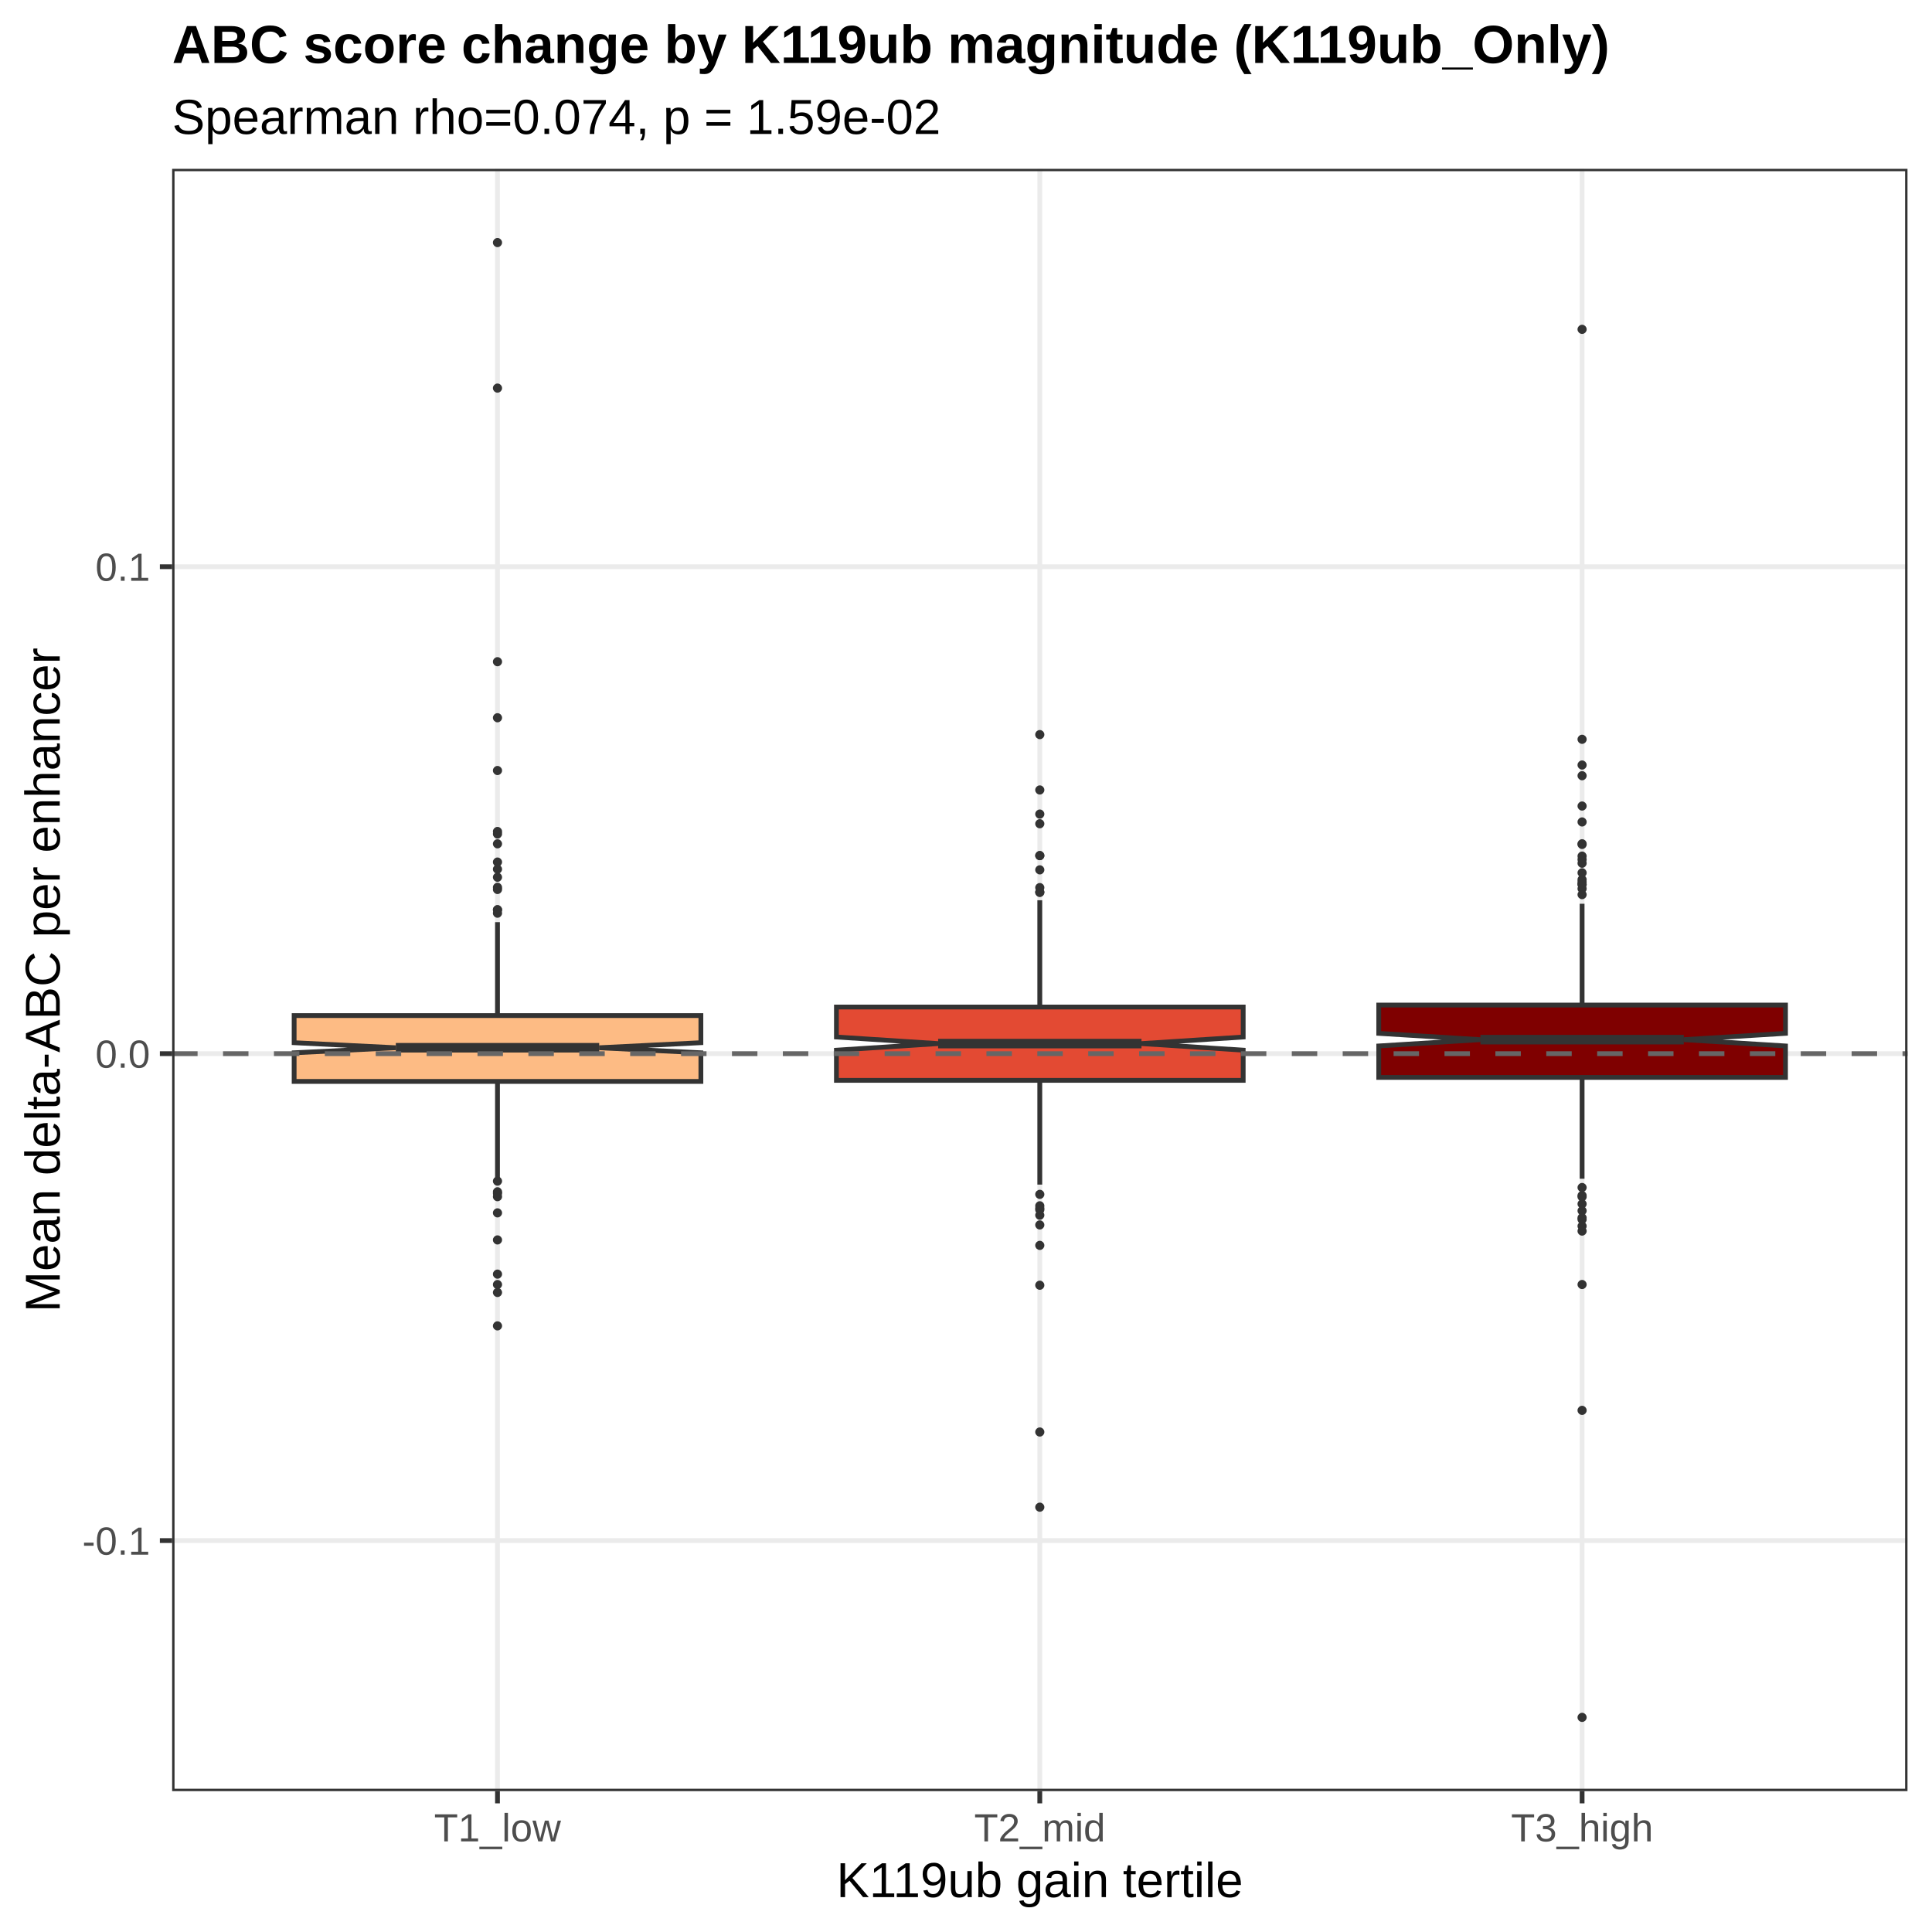
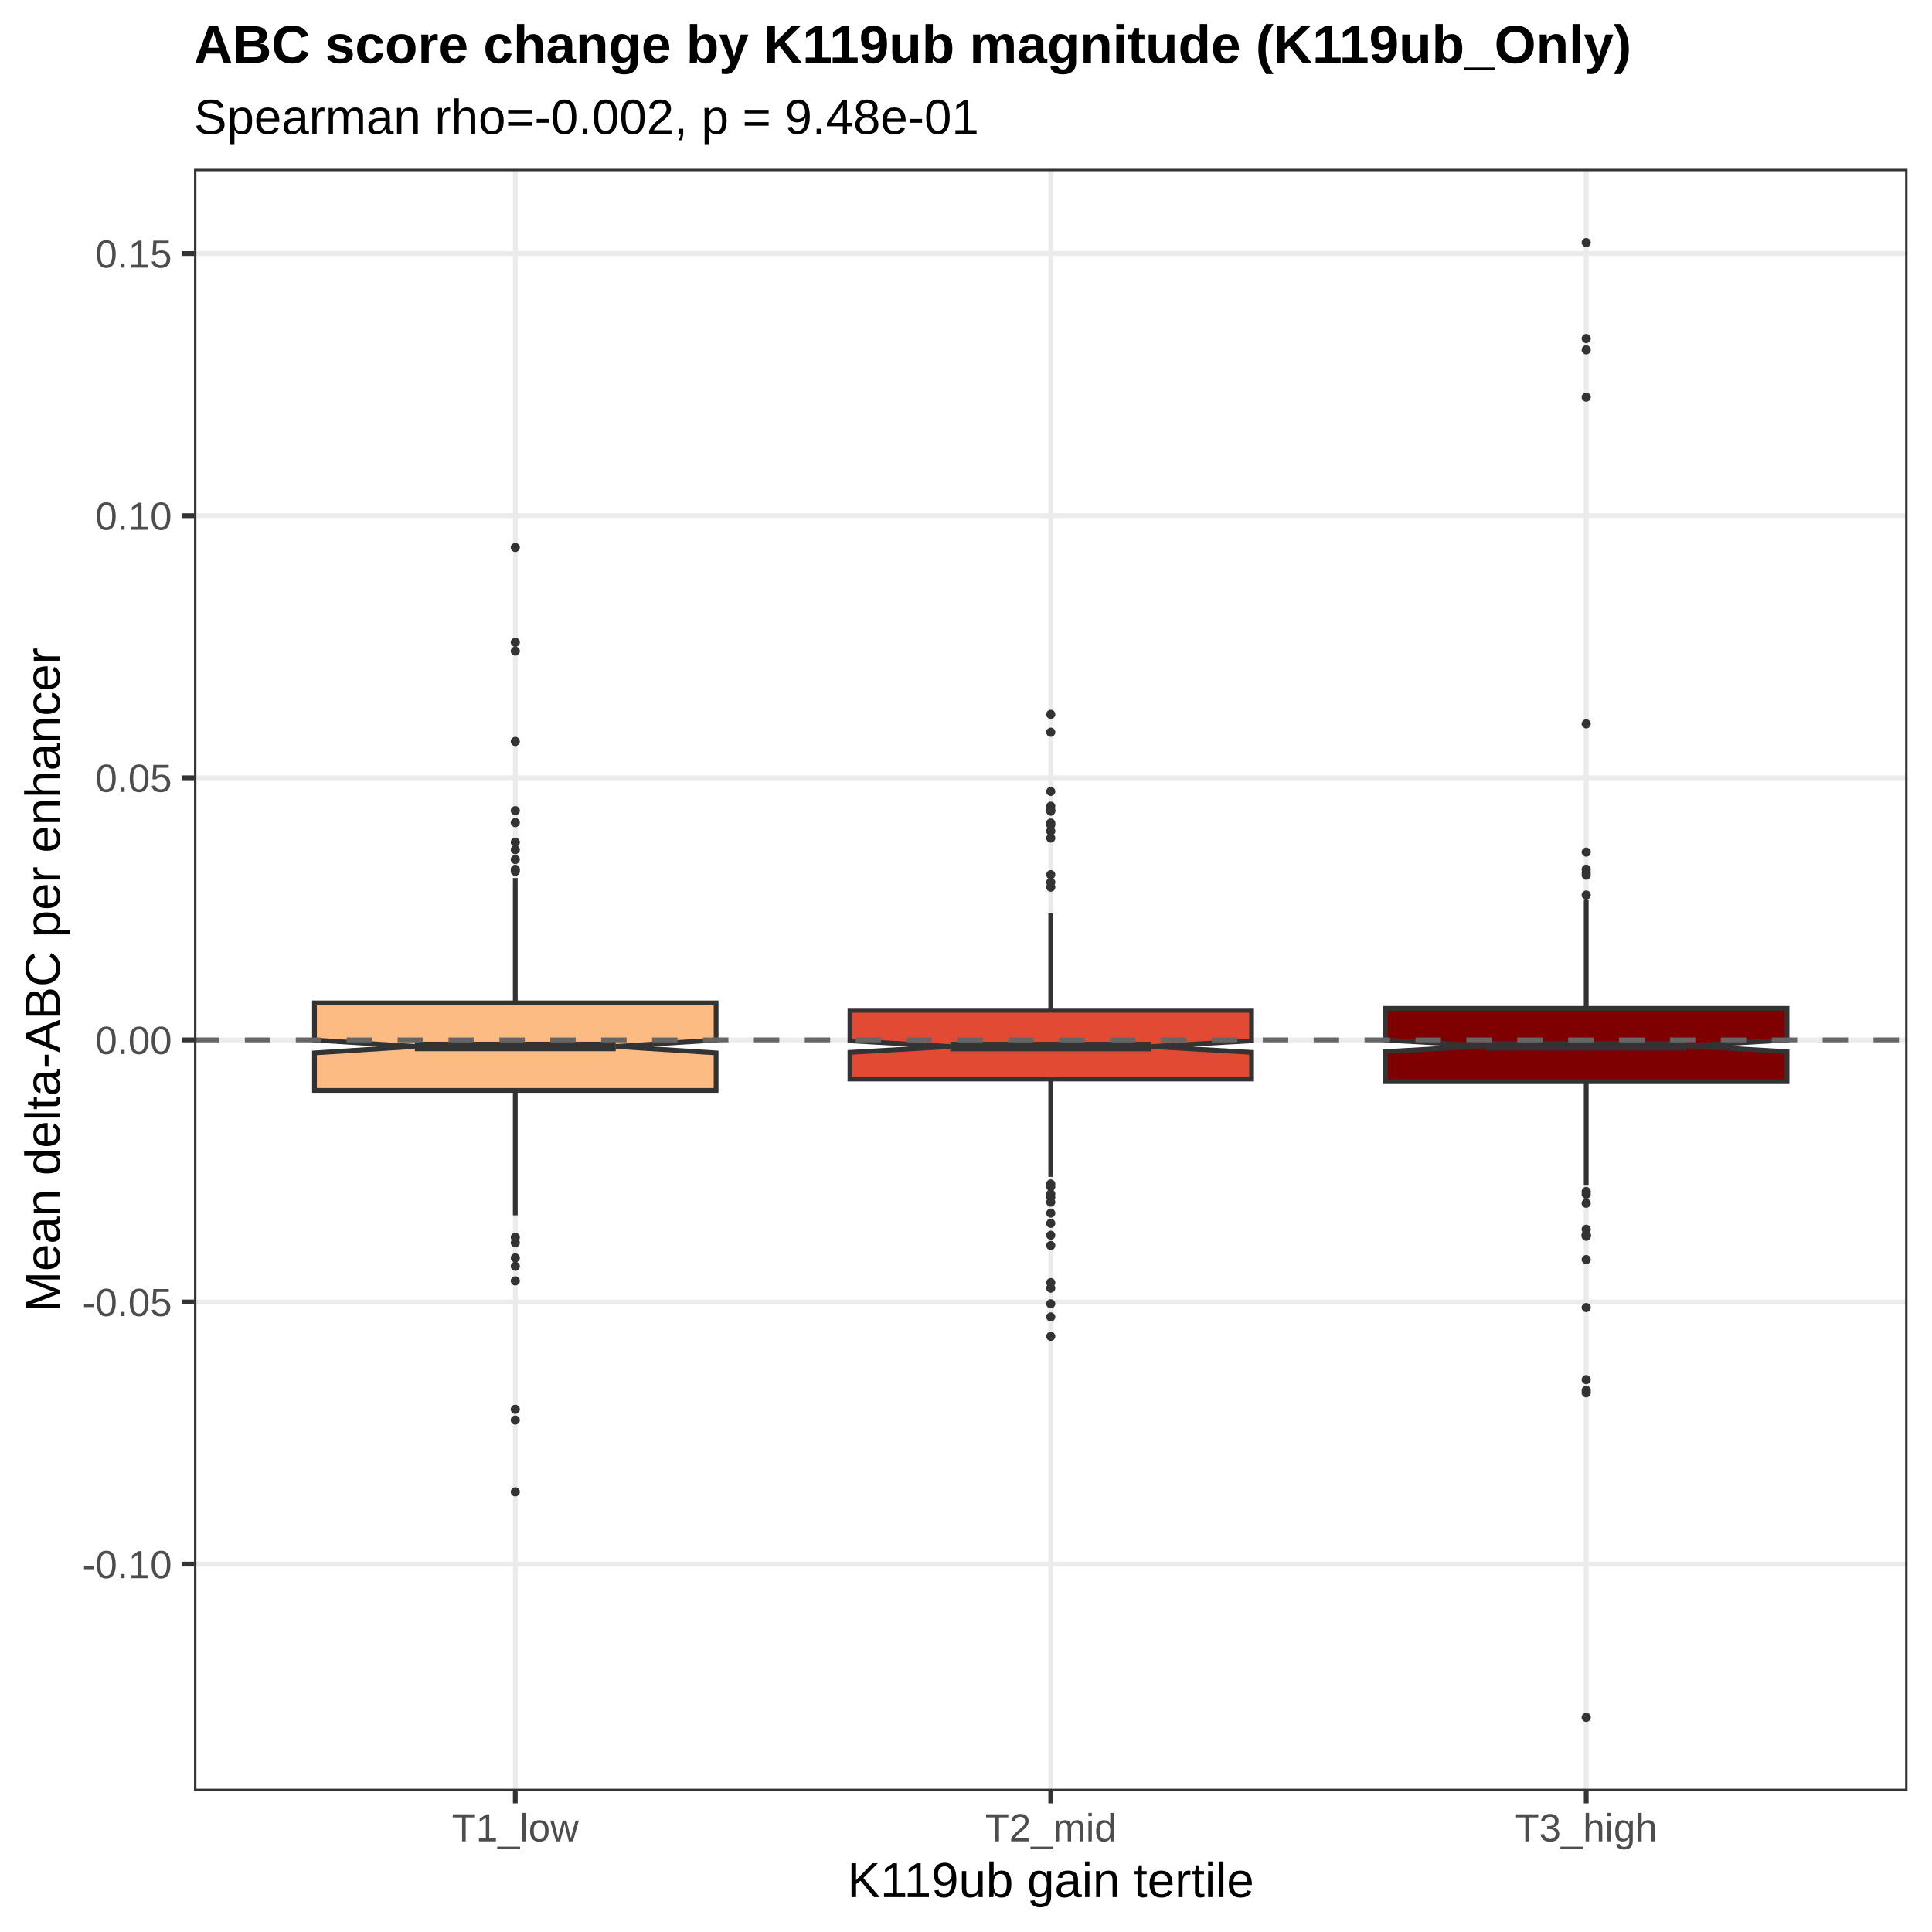
<svg xmlns="http://www.w3.org/2000/svg" width="432.00pt" height="432.00pt" viewBox="0 0 432.00 432.00">
  <g class="svglite">
    <defs>
      <style type="text/css">
    .svglite line, .svglite polyline, .svglite polygon, .svglite path, .svglite rect, .svglite circle {
      fill: none;
      stroke: #000000;
      stroke-linecap: round;
      stroke-linejoin: round;
      stroke-miterlimit: 10.00;
    }
    .svglite text {
      white-space: pre;
    }
    .svglite g.glyphgroup path {
      fill: inherit;
      stroke: none;
    }
  </style>
    </defs>
    <rect width="100%" height="100%" style="stroke: none; fill: #FFFFFF;" />
    <defs>
      <clipPath id="cpMC4wMHw0MzIuMDB8MC4wMHw0MzIuMDA=">
        <rect x="0.00" y="0.00" width="432.00" height="432.00" />
      </clipPath>
    </defs>
    <g clip-path="url(#cpMC4wMHw0MzIuMDB8MC4wMHw0MzIuMDA=)">
      <rect x="0" y="0.00" width="432.00" height="432.00" style="stroke-width: 1.07; stroke: #FFFFFF; fill: #FFFFFF;" />
    </g>
    <defs>
-       <clipPath id="cpMzguNDl8NDI2LjUyfDM3Ljc1fDQwMC41MA==">
-         <rect x="38.49" y="37.75" width="388.03" height="362.75" />
+       <clipPath id="cpNDMuMzh8NDI2LjUyfDM3Ljc1fDQwMC41MA==">
+         <rect x="43.38" y="37.75" width="383.14" height="362.75" />
      </clipPath>
    </defs>
-     <g clip-path="url(#cpMzguNDl8NDI2LjUyfDM3Ljc1fDQwMC41MA==)">
-       <rect x="38.49" y="37.75" width="388.03" height="362.75" style="stroke-width: 1.07; stroke: none; fill: #FFFFFF;" />
-       <polyline points="38.49,344.48 426.52,344.48 " style="stroke-width: 1.07; stroke: #EBEBEB; stroke-linecap: butt;" />
-       <polyline points="38.49,235.60 426.52,235.60 " style="stroke-width: 1.07; stroke: #EBEBEB; stroke-linecap: butt;" />
-       <polyline points="38.49,126.72 426.52,126.72 " style="stroke-width: 1.07; stroke: #EBEBEB; stroke-linecap: butt;" />
-       <polyline points="111.24,400.50 111.24,37.75 " style="stroke-width: 1.07; stroke: #EBEBEB; stroke-linecap: butt;" />
-       <polyline points="232.50,400.50 232.50,37.75 " style="stroke-width: 1.07; stroke: #EBEBEB; stroke-linecap: butt;" />
-       <polyline points="353.76,400.50 353.76,37.75 " style="stroke-width: 1.07; stroke: #EBEBEB; stroke-linecap: butt;" />
-       <circle cx="111.24" cy="267.58" r="0.67" style="stroke-width: 0.71; stroke: #333333; fill: #333333;" />
-       <circle cx="111.24" cy="86.78" r="0.67" style="stroke-width: 0.71; stroke: #333333; fill: #333333;" />
-       <circle cx="111.24" cy="188.68" r="0.67" style="stroke-width: 0.71; stroke: #333333; fill: #333333;" />
-       <circle cx="111.24" cy="296.47" r="0.67" style="stroke-width: 0.71; stroke: #333333; fill: #333333;" />
-       <circle cx="111.24" cy="271.20" r="0.67" style="stroke-width: 0.71; stroke: #333333; fill: #333333;" />
-       <circle cx="111.24" cy="172.29" r="0.67" style="stroke-width: 0.71; stroke: #333333; fill: #333333;" />
-       <circle cx="111.24" cy="186.48" r="0.67" style="stroke-width: 0.71; stroke: #333333; fill: #333333;" />
-       <circle cx="111.24" cy="284.90" r="0.67" style="stroke-width: 0.71; stroke: #333333; fill: #333333;" />
-       <circle cx="111.24" cy="203.44" r="0.67" style="stroke-width: 0.71; stroke: #333333; fill: #333333;" />
-       <circle cx="111.24" cy="54.24" r="0.67" style="stroke-width: 0.71; stroke: #333333; fill: #333333;" />
-       <circle cx="111.24" cy="185.92" r="0.67" style="stroke-width: 0.71; stroke: #333333; fill: #333333;" />
-       <circle cx="111.24" cy="264.10" r="0.67" style="stroke-width: 0.71; stroke: #333333; fill: #333333;" />
-       <circle cx="111.24" cy="160.49" r="0.67" style="stroke-width: 0.71; stroke: #333333; fill: #333333;" />
-       <circle cx="111.24" cy="203.41" r="0.67" style="stroke-width: 0.71; stroke: #333333; fill: #333333;" />
-       <circle cx="111.24" cy="192.76" r="0.67" style="stroke-width: 0.71; stroke: #333333; fill: #333333;" />
-       <circle cx="111.24" cy="277.25" r="0.67" style="stroke-width: 0.71; stroke: #333333; fill: #333333;" />
-       <circle cx="111.24" cy="194.35" r="0.67" style="stroke-width: 0.71; stroke: #333333; fill: #333333;" />
-       <circle cx="111.24" cy="204.19" r="0.67" style="stroke-width: 0.71; stroke: #333333; fill: #333333;" />
-       <circle cx="111.24" cy="147.96" r="0.67" style="stroke-width: 0.71; stroke: #333333; fill: #333333;" />
-       <circle cx="111.24" cy="266.85" r="0.67" style="stroke-width: 0.71; stroke: #333333; fill: #333333;" />
-       <circle cx="111.24" cy="287.23" r="0.67" style="stroke-width: 0.71; stroke: #333333; fill: #333333;" />
-       <circle cx="111.24" cy="196.15" r="0.67" style="stroke-width: 0.71; stroke: #333333; fill: #333333;" />
-       <circle cx="111.24" cy="266.49" r="0.67" style="stroke-width: 0.71; stroke: #333333; fill: #333333;" />
-       <circle cx="111.24" cy="198.41" r="0.67" style="stroke-width: 0.71; stroke: #333333; fill: #333333;" />
-       <circle cx="111.24" cy="198.89" r="0.67" style="stroke-width: 0.71; stroke: #333333; fill: #333333;" />
-       <circle cx="111.24" cy="289.00" r="0.67" style="stroke-width: 0.71; stroke: #333333; fill: #333333;" />
-       <line x1="111.24" y1="227.09" x2="111.24" y2="206.20" style="stroke-width: 1.07; stroke: #333333; stroke-linecap: butt;" />
-       <line x1="111.24" y1="241.81" x2="111.24" y2="263.86" style="stroke-width: 1.07; stroke: #333333; stroke-linecap: butt;" />
-       <polygon points="65.77,227.09 65.77,233.15 88.51,234.28 65.77,235.41 65.77,241.81 156.72,241.81 156.72,235.41 133.98,234.28 156.72,233.15 156.72,227.09 65.77,227.09 " style="stroke-width: 1.07; stroke: #333333; stroke-linecap: butt; stroke-linejoin: miter; fill: #FDBB84;" />
-       <line x1="88.51" y1="234.28" x2="133.98" y2="234.28" style="stroke-width: 2.13; stroke: #333333; stroke-linecap: butt; stroke-linejoin: miter;" />
-       <circle cx="232.50" cy="269.62" r="0.67" style="stroke-width: 0.71; stroke: #333333; fill: #333333;" />
-       <circle cx="232.50" cy="182.03" r="0.67" style="stroke-width: 0.71; stroke: #333333; fill: #333333;" />
-       <circle cx="232.50" cy="164.26" r="0.67" style="stroke-width: 0.71; stroke: #333333; fill: #333333;" />
-       <circle cx="232.50" cy="198.47" r="0.67" style="stroke-width: 0.71; stroke: #333333; fill: #333333;" />
-       <circle cx="232.50" cy="287.38" r="0.67" style="stroke-width: 0.71; stroke: #333333; fill: #333333;" />
-       <circle cx="232.50" cy="271.72" r="0.67" style="stroke-width: 0.71; stroke: #333333; fill: #333333;" />
-       <circle cx="232.50" cy="337.01" r="0.67" style="stroke-width: 0.71; stroke: #333333; fill: #333333;" />
-       <circle cx="232.50" cy="270.17" r="0.67" style="stroke-width: 0.71; stroke: #333333; fill: #333333;" />
-       <circle cx="232.50" cy="267.06" r="0.67" style="stroke-width: 0.71; stroke: #333333; fill: #333333;" />
-       <circle cx="232.50" cy="273.90" r="0.67" style="stroke-width: 0.71; stroke: #333333; fill: #333333;" />
-       <circle cx="232.50" cy="191.32" r="0.67" style="stroke-width: 0.71; stroke: #333333; fill: #333333;" />
-       <circle cx="232.50" cy="320.20" r="0.67" style="stroke-width: 0.71; stroke: #333333; fill: #333333;" />
-       <circle cx="232.50" cy="199.55" r="0.67" style="stroke-width: 0.71; stroke: #333333; fill: #333333;" />
-       <circle cx="232.50" cy="194.50" r="0.67" style="stroke-width: 0.71; stroke: #333333; fill: #333333;" />
-       <circle cx="232.50" cy="199.48" r="0.67" style="stroke-width: 0.71; stroke: #333333; fill: #333333;" />
-       <circle cx="232.50" cy="176.64" r="0.67" style="stroke-width: 0.71; stroke: #333333; fill: #333333;" />
-       <circle cx="232.50" cy="184.19" r="0.67" style="stroke-width: 0.71; stroke: #333333; fill: #333333;" />
-       <circle cx="232.50" cy="278.47" r="0.67" style="stroke-width: 0.71; stroke: #333333; fill: #333333;" />
-       <circle cx="232.50" cy="191.31" r="0.67" style="stroke-width: 0.71; stroke: #333333; fill: #333333;" />
-       <circle cx="232.50" cy="270.51" r="0.67" style="stroke-width: 0.71; stroke: #333333; fill: #333333;" />
-       <line x1="232.50" y1="225.18" x2="232.50" y2="201.30" style="stroke-width: 1.07; stroke: #333333; stroke-linecap: butt;" />
-       <line x1="232.50" y1="241.57" x2="232.50" y2="264.88" style="stroke-width: 1.07; stroke: #333333; stroke-linecap: butt;" />
-       <polygon points="187.03,225.18 187.03,231.88 209.77,233.35 187.03,234.82 187.03,241.57 277.98,241.57 277.98,234.82 255.24,233.35 277.98,231.88 277.98,225.18 187.03,225.18 " style="stroke-width: 1.07; stroke: #333333; stroke-linecap: butt; stroke-linejoin: miter; fill: #E34A33;" />
-       <line x1="209.77" y1="233.35" x2="255.24" y2="233.35" style="stroke-width: 2.13; stroke: #333333; stroke-linecap: butt; stroke-linejoin: miter;" />
-       <circle cx="353.76" cy="267.32" r="0.67" style="stroke-width: 0.71; stroke: #333333; fill: #333333;" />
-       <circle cx="353.76" cy="274.16" r="0.67" style="stroke-width: 0.71; stroke: #333333; fill: #333333;" />
-       <circle cx="353.76" cy="192.19" r="0.67" style="stroke-width: 0.71; stroke: #333333; fill: #333333;" />
-       <circle cx="353.76" cy="287.22" r="0.67" style="stroke-width: 0.71; stroke: #333333; fill: #333333;" />
-       <circle cx="353.76" cy="200.04" r="0.67" style="stroke-width: 0.71; stroke: #333333; fill: #333333;" />
-       <circle cx="353.76" cy="315.36" r="0.67" style="stroke-width: 0.71; stroke: #333333; fill: #333333;" />
-       <circle cx="353.76" cy="188.67" r="0.67" style="stroke-width: 0.71; stroke: #333333; fill: #333333;" />
-       <circle cx="353.76" cy="272.29" r="0.67" style="stroke-width: 0.71; stroke: #333333; fill: #333333;" />
-       <circle cx="353.76" cy="275.27" r="0.67" style="stroke-width: 0.71; stroke: #333333; fill: #333333;" />
-       <circle cx="353.76" cy="73.64" r="0.67" style="stroke-width: 0.71; stroke: #333333; fill: #333333;" />
-       <circle cx="353.76" cy="183.79" r="0.67" style="stroke-width: 0.71; stroke: #333333; fill: #333333;" />
-       <circle cx="353.76" cy="171.06" r="0.67" style="stroke-width: 0.71; stroke: #333333; fill: #333333;" />
-       <circle cx="353.76" cy="265.53" r="0.67" style="stroke-width: 0.71; stroke: #333333; fill: #333333;" />
-       <circle cx="353.76" cy="384.01" r="0.67" style="stroke-width: 0.71; stroke: #333333; fill: #333333;" />
-       <circle cx="353.76" cy="195.16" r="0.67" style="stroke-width: 0.71; stroke: #333333; fill: #333333;" />
-       <circle cx="353.76" cy="173.45" r="0.67" style="stroke-width: 0.71; stroke: #333333; fill: #333333;" />
-       <circle cx="353.76" cy="197.73" r="0.67" style="stroke-width: 0.71; stroke: #333333; fill: #333333;" />
-       <circle cx="353.76" cy="267.61" r="0.67" style="stroke-width: 0.71; stroke: #333333; fill: #333333;" />
-       <circle cx="353.76" cy="188.82" r="0.67" style="stroke-width: 0.71; stroke: #333333; fill: #333333;" />
-       <circle cx="353.76" cy="180.23" r="0.67" style="stroke-width: 0.71; stroke: #333333; fill: #333333;" />
-       <circle cx="353.76" cy="270.73" r="0.67" style="stroke-width: 0.71; stroke: #333333; fill: #333333;" />
-       <circle cx="353.76" cy="196.67" r="0.67" style="stroke-width: 0.71; stroke: #333333; fill: #333333;" />
-       <circle cx="353.76" cy="272.67" r="0.67" style="stroke-width: 0.71; stroke: #333333; fill: #333333;" />
-       <circle cx="353.76" cy="193.02" r="0.67" style="stroke-width: 0.71; stroke: #333333; fill: #333333;" />
-       <circle cx="353.76" cy="197.23" r="0.67" style="stroke-width: 0.71; stroke: #333333; fill: #333333;" />
-       <circle cx="353.76" cy="191.43" r="0.67" style="stroke-width: 0.71; stroke: #333333; fill: #333333;" />
-       <circle cx="353.76" cy="198.72" r="0.67" style="stroke-width: 0.71; stroke: #333333; fill: #333333;" />
-       <circle cx="353.76" cy="197.76" r="0.67" style="stroke-width: 0.71; stroke: #333333; fill: #333333;" />
-       <circle cx="353.76" cy="165.31" r="0.67" style="stroke-width: 0.71; stroke: #333333; fill: #333333;" />
-       <circle cx="353.76" cy="269.20" r="0.67" style="stroke-width: 0.71; stroke: #333333; fill: #333333;" />
-       <line x1="353.76" y1="224.74" x2="353.76" y2="202.08" style="stroke-width: 1.07; stroke: #333333; stroke-linecap: butt;" />
-       <line x1="353.76" y1="240.91" x2="353.76" y2="263.57" style="stroke-width: 1.07; stroke: #333333; stroke-linecap: butt;" />
-       <polygon points="308.29,224.74 308.29,231.06 331.03,232.47 308.29,233.88 308.29,240.91 399.24,240.91 399.24,233.88 376.50,232.47 399.24,231.06 399.24,224.74 308.29,224.74 " style="stroke-width: 1.07; stroke: #333333; stroke-linecap: butt; stroke-linejoin: miter; fill: #7F0000;" />
-       <line x1="331.03" y1="232.47" x2="376.50" y2="232.47" style="stroke-width: 2.13; stroke: #333333; stroke-linecap: butt; stroke-linejoin: miter;" />
-       <line x1="38.49" y1="235.60" x2="426.52" y2="235.60" style="stroke-width: 1.07; stroke: #666666; stroke-dasharray: 5.69,5.69; stroke-linecap: butt;" />
-       <rect x="38.49" y="37.75" width="388.03" height="362.75" style="stroke-width: 1.07; stroke: #333333;" />
+     <g clip-path="url(#cpNDMuMzh8NDI2LjUyfDM3Ljc1fDQwMC41MA==)">
+       <rect x="43.38" y="37.75" width="383.14" height="362.75" style="stroke-width: 1.07; stroke: none; fill: #FFFFFF;" />
+       <polyline points="43.38,349.74 426.52,349.74 " style="stroke-width: 1.07; stroke: #EBEBEB; stroke-linecap: butt;" />
+       <polyline points="43.38,291.13 426.52,291.13 " style="stroke-width: 1.07; stroke: #EBEBEB; stroke-linecap: butt;" />
+       <polyline points="43.38,232.53 426.52,232.53 " style="stroke-width: 1.07; stroke: #EBEBEB; stroke-linecap: butt;" />
+       <polyline points="43.38,173.92 426.52,173.92 " style="stroke-width: 1.07; stroke: #EBEBEB; stroke-linecap: butt;" />
+       <polyline points="43.38,115.31 426.52,115.31 " style="stroke-width: 1.07; stroke: #EBEBEB; stroke-linecap: butt;" />
+       <polyline points="43.38,56.70 426.52,56.70 " style="stroke-width: 1.07; stroke: #EBEBEB; stroke-linecap: butt;" />
+       <polyline points="115.22,400.50 115.22,37.75 " style="stroke-width: 1.07; stroke: #EBEBEB; stroke-linecap: butt;" />
+       <polyline points="234.95,400.50 234.95,37.75 " style="stroke-width: 1.07; stroke: #EBEBEB; stroke-linecap: butt;" />
+       <polyline points="354.68,400.50 354.68,37.75 " style="stroke-width: 1.07; stroke: #EBEBEB; stroke-linecap: butt;" />
+       <circle cx="115.22" cy="283.14" r="0.67" style="stroke-width: 0.71; stroke: #333333; fill: #333333;" />
+       <circle cx="115.22" cy="145.58" r="0.67" style="stroke-width: 0.71; stroke: #333333; fill: #333333;" />
+       <circle cx="115.22" cy="122.41" r="0.67" style="stroke-width: 0.71; stroke: #333333; fill: #333333;" />
+       <circle cx="115.22" cy="317.54" r="0.67" style="stroke-width: 0.71; stroke: #333333; fill: #333333;" />
+       <circle cx="115.22" cy="181.27" r="0.67" style="stroke-width: 0.71; stroke: #333333; fill: #333333;" />
+       <circle cx="115.22" cy="165.79" r="0.67" style="stroke-width: 0.71; stroke: #333333; fill: #333333;" />
+       <circle cx="115.22" cy="276.67" r="0.67" style="stroke-width: 0.71; stroke: #333333; fill: #333333;" />
+       <circle cx="115.22" cy="286.41" r="0.67" style="stroke-width: 0.71; stroke: #333333; fill: #333333;" />
+       <circle cx="115.22" cy="194.83" r="0.67" style="stroke-width: 0.71; stroke: #333333; fill: #333333;" />
+       <circle cx="115.22" cy="315.13" r="0.67" style="stroke-width: 0.71; stroke: #333333; fill: #333333;" />
+       <circle cx="115.22" cy="143.61" r="0.67" style="stroke-width: 0.71; stroke: #333333; fill: #333333;" />
+       <circle cx="115.22" cy="183.94" r="0.67" style="stroke-width: 0.71; stroke: #333333; fill: #333333;" />
+       <circle cx="115.22" cy="333.58" r="0.67" style="stroke-width: 0.71; stroke: #333333; fill: #333333;" />
+       <circle cx="115.22" cy="277.88" r="0.67" style="stroke-width: 0.71; stroke: #333333; fill: #333333;" />
+       <circle cx="115.22" cy="188.33" r="0.67" style="stroke-width: 0.71; stroke: #333333; fill: #333333;" />
+       <circle cx="115.22" cy="281.27" r="0.67" style="stroke-width: 0.71; stroke: #333333; fill: #333333;" />
+       <circle cx="115.22" cy="194.38" r="0.67" style="stroke-width: 0.71; stroke: #333333; fill: #333333;" />
+       <circle cx="115.22" cy="189.99" r="0.67" style="stroke-width: 0.71; stroke: #333333; fill: #333333;" />
+       <circle cx="115.22" cy="192.19" r="0.67" style="stroke-width: 0.71; stroke: #333333; fill: #333333;" />
+       <line x1="115.22" y1="224.25" x2="115.22" y2="196.33" style="stroke-width: 1.07; stroke: #333333; stroke-linecap: butt;" />
+       <line x1="115.22" y1="243.81" x2="115.22" y2="271.74" style="stroke-width: 1.07; stroke: #333333; stroke-linecap: butt;" />
+       <polygon points="70.32,224.25 70.32,232.56 92.77,233.99 70.32,235.43 70.32,243.81 160.12,243.81 160.12,235.43 137.67,233.99 160.12,232.56 160.12,224.25 70.32,224.25 " style="stroke-width: 1.07; stroke: #333333; stroke-linecap: butt; stroke-linejoin: miter; fill: #FDBB84;" />
+       <line x1="92.77" y1="233.99" x2="137.67" y2="233.99" style="stroke-width: 2.13; stroke: #333333; stroke-linecap: butt; stroke-linejoin: miter;" />
+       <circle cx="234.95" cy="271.25" r="0.67" style="stroke-width: 0.71; stroke: #333333; fill: #333333;" />
+       <circle cx="234.95" cy="298.81" r="0.67" style="stroke-width: 0.71; stroke: #333333; fill: #333333;" />
+       <circle cx="234.95" cy="197.27" r="0.67" style="stroke-width: 0.71; stroke: #333333; fill: #333333;" />
+       <circle cx="234.95" cy="198.37" r="0.67" style="stroke-width: 0.71; stroke: #333333; fill: #333333;" />
+       <circle cx="234.95" cy="286.80" r="0.67" style="stroke-width: 0.71; stroke: #333333; fill: #333333;" />
+       <circle cx="234.95" cy="266.96" r="0.67" style="stroke-width: 0.71; stroke: #333333; fill: #333333;" />
+       <circle cx="234.95" cy="181.14" r="0.67" style="stroke-width: 0.71; stroke: #333333; fill: #333333;" />
+       <circle cx="234.95" cy="291.54" r="0.67" style="stroke-width: 0.71; stroke: #333333; fill: #333333;" />
+       <circle cx="234.95" cy="268.81" r="0.67" style="stroke-width: 0.71; stroke: #333333; fill: #333333;" />
+       <circle cx="234.95" cy="195.59" r="0.67" style="stroke-width: 0.71; stroke: #333333; fill: #333333;" />
+       <circle cx="234.95" cy="159.73" r="0.67" style="stroke-width: 0.71; stroke: #333333; fill: #333333;" />
+       <circle cx="234.95" cy="273.54" r="0.67" style="stroke-width: 0.71; stroke: #333333; fill: #333333;" />
+       <circle cx="234.95" cy="265.33" r="0.67" style="stroke-width: 0.71; stroke: #333333; fill: #333333;" />
+       <circle cx="234.95" cy="288.03" r="0.67" style="stroke-width: 0.71; stroke: #333333; fill: #333333;" />
+       <circle cx="234.95" cy="181.38" r="0.67" style="stroke-width: 0.71; stroke: #333333; fill: #333333;" />
+       <circle cx="234.95" cy="264.74" r="0.67" style="stroke-width: 0.71; stroke: #333333; fill: #333333;" />
+       <circle cx="234.95" cy="278.50" r="0.67" style="stroke-width: 0.71; stroke: #333333; fill: #333333;" />
+       <circle cx="234.95" cy="163.73" r="0.67" style="stroke-width: 0.71; stroke: #333333; fill: #333333;" />
+       <circle cx="234.95" cy="184.04" r="0.67" style="stroke-width: 0.71; stroke: #333333; fill: #333333;" />
+       <circle cx="234.95" cy="294.47" r="0.67" style="stroke-width: 0.71; stroke: #333333; fill: #333333;" />
+       <circle cx="234.95" cy="184.44" r="0.67" style="stroke-width: 0.71; stroke: #333333; fill: #333333;" />
+       <circle cx="234.95" cy="176.97" r="0.67" style="stroke-width: 0.71; stroke: #333333; fill: #333333;" />
+       <circle cx="234.95" cy="180.27" r="0.67" style="stroke-width: 0.71; stroke: #333333; fill: #333333;" />
+       <circle cx="234.95" cy="187.40" r="0.67" style="stroke-width: 0.71; stroke: #333333; fill: #333333;" />
+       <circle cx="234.95" cy="185.85" r="0.67" style="stroke-width: 0.71; stroke: #333333; fill: #333333;" />
+       <circle cx="234.95" cy="276.21" r="0.67" style="stroke-width: 0.71; stroke: #333333; fill: #333333;" />
+       <circle cx="234.95" cy="267.73" r="0.67" style="stroke-width: 0.71; stroke: #333333; fill: #333333;" />
+       <line x1="234.95" y1="225.91" x2="234.95" y2="204.22" style="stroke-width: 1.07; stroke: #333333; stroke-linecap: butt;" />
+       <line x1="234.95" y1="241.27" x2="234.95" y2="263.15" style="stroke-width: 1.07; stroke: #333333; stroke-linecap: butt;" />
+       <polygon points="190.05,225.91 190.05,232.72 212.50,234.01 190.05,235.31 190.05,241.27 279.85,241.27 279.85,235.31 257.40,234.01 279.85,232.72 279.85,225.91 190.05,225.91 " style="stroke-width: 1.07; stroke: #333333; stroke-linecap: butt; stroke-linejoin: miter; fill: #E34A33;" />
+       <line x1="212.50" y1="234.01" x2="257.40" y2="234.01" style="stroke-width: 2.13; stroke: #333333; stroke-linecap: butt; stroke-linejoin: miter;" />
+       <circle cx="354.68" cy="276.02" r="0.67" style="stroke-width: 0.71; stroke: #333333; fill: #333333;" />
+       <circle cx="354.68" cy="276.34" r="0.67" style="stroke-width: 0.71; stroke: #333333; fill: #333333;" />
+       <circle cx="354.68" cy="292.37" r="0.67" style="stroke-width: 0.71; stroke: #333333; fill: #333333;" />
+       <circle cx="354.68" cy="267.03" r="0.67" style="stroke-width: 0.71; stroke: #333333; fill: #333333;" />
+       <circle cx="354.68" cy="269.05" r="0.67" style="stroke-width: 0.71; stroke: #333333; fill: #333333;" />
+       <circle cx="354.68" cy="200.13" r="0.67" style="stroke-width: 0.71; stroke: #333333; fill: #333333;" />
+       <circle cx="354.68" cy="308.49" r="0.67" style="stroke-width: 0.71; stroke: #333333; fill: #333333;" />
+       <circle cx="354.68" cy="266.42" r="0.67" style="stroke-width: 0.71; stroke: #333333; fill: #333333;" />
+       <circle cx="354.68" cy="274.87" r="0.67" style="stroke-width: 0.71; stroke: #333333; fill: #333333;" />
+       <circle cx="354.68" cy="88.80" r="0.67" style="stroke-width: 0.71; stroke: #333333; fill: #333333;" />
+       <circle cx="354.68" cy="75.70" r="0.67" style="stroke-width: 0.71; stroke: #333333; fill: #333333;" />
+       <circle cx="354.68" cy="54.24" r="0.67" style="stroke-width: 0.71; stroke: #333333; fill: #333333;" />
+       <circle cx="354.68" cy="190.54" r="0.67" style="stroke-width: 0.71; stroke: #333333; fill: #333333;" />
+       <circle cx="354.68" cy="384.01" r="0.67" style="stroke-width: 0.71; stroke: #333333; fill: #333333;" />
+       <circle cx="354.68" cy="194.36" r="0.67" style="stroke-width: 0.71; stroke: #333333; fill: #333333;" />
+       <circle cx="354.68" cy="195.69" r="0.67" style="stroke-width: 0.71; stroke: #333333; fill: #333333;" />
+       <circle cx="354.68" cy="161.85" r="0.67" style="stroke-width: 0.71; stroke: #333333; fill: #333333;" />
+       <circle cx="354.68" cy="310.88" r="0.67" style="stroke-width: 0.71; stroke: #333333; fill: #333333;" />
+       <circle cx="354.68" cy="195.11" r="0.67" style="stroke-width: 0.71; stroke: #333333; fill: #333333;" />
+       <circle cx="354.68" cy="78.23" r="0.67" style="stroke-width: 0.71; stroke: #333333; fill: #333333;" />
+       <circle cx="354.68" cy="311.44" r="0.67" style="stroke-width: 0.71; stroke: #333333; fill: #333333;" />
+       <circle cx="354.68" cy="276.21" r="0.67" style="stroke-width: 0.71; stroke: #333333; fill: #333333;" />
+       <circle cx="354.68" cy="281.64" r="0.67" style="stroke-width: 0.71; stroke: #333333; fill: #333333;" />
+       <circle cx="354.68" cy="276.43" r="0.67" style="stroke-width: 0.71; stroke: #333333; fill: #333333;" />
+       <line x1="354.68" y1="225.49" x2="354.68" y2="201.26" style="stroke-width: 1.07; stroke: #333333; stroke-linecap: butt;" />
+       <line x1="354.68" y1="241.86" x2="354.68" y2="265.11" style="stroke-width: 1.07; stroke: #333333; stroke-linecap: butt;" />
+       <polygon points="309.78,225.49 309.78,232.56 332.23,233.85 309.78,235.15 309.78,241.86 399.58,241.86 399.58,235.15 377.13,233.85 399.58,232.56 399.58,225.49 309.78,225.49 " style="stroke-width: 1.07; stroke: #333333; stroke-linecap: butt; stroke-linejoin: miter; fill: #7F0000;" />
+       <line x1="332.23" y1="233.85" x2="377.13" y2="233.85" style="stroke-width: 2.13; stroke: #333333; stroke-linecap: butt; stroke-linejoin: miter;" />
+       <line x1="43.38" y1="232.53" x2="426.52" y2="232.53" style="stroke-width: 1.07; stroke: #666666; stroke-dasharray: 5.69,5.69; stroke-linecap: butt;" />
+       <rect x="43.38" y="37.75" width="383.14" height="362.75" style="stroke-width: 1.07; stroke: #333333;" />
    </g>
    <g clip-path="url(#cpMC4wMHw0MzIuMDB8MC4wMHw0MzIuMDA=)">
-       <text x="33.56" y="347.63" text-anchor="end" style="font-size: 8.80px;fill: #4D4D4D; font-family: &quot;Arial&quot;;" textLength="15.14px" lengthAdjust="spacingAndGlyphs">-0.1</text>
-       <text x="33.56" y="238.75" text-anchor="end" style="font-size: 8.80px;fill: #4D4D4D; font-family: &quot;Arial&quot;;" textLength="12.22px" lengthAdjust="spacingAndGlyphs">0.0</text>
-       <text x="33.56" y="129.87" text-anchor="end" style="font-size: 8.80px;fill: #4D4D4D; font-family: &quot;Arial&quot;;" textLength="12.22px" lengthAdjust="spacingAndGlyphs">0.1</text>
-       <polyline points="35.75,344.48 38.49,344.48 " style="stroke-width: 1.07; stroke: #333333; stroke-linecap: butt;" />
-       <polyline points="35.75,235.60 38.49,235.60 " style="stroke-width: 1.07; stroke: #333333; stroke-linecap: butt;" />
-       <polyline points="35.75,126.72 38.49,126.72 " style="stroke-width: 1.07; stroke: #333333; stroke-linecap: butt;" />
-       <polyline points="111.24,403.24 111.24,400.50 " style="stroke-width: 1.07; stroke: #333333; stroke-linecap: butt;" />
-       <polyline points="232.50,403.24 232.50,400.50 " style="stroke-width: 1.07; stroke: #333333; stroke-linecap: butt;" />
-       <polyline points="353.76,403.24 353.76,400.50 " style="stroke-width: 1.07; stroke: #333333; stroke-linecap: butt;" />
-       <text x="111.24" y="411.74" text-anchor="middle" style="font-size: 8.80px;fill: #4D4D4D; font-family: &quot;Arial&quot;;" textLength="28.36px" lengthAdjust="spacingAndGlyphs">T1_low</text>
-       <text x="232.50" y="411.74" text-anchor="middle" style="font-size: 8.80px;fill: #4D4D4D; font-family: &quot;Arial&quot;;" textLength="29.33px" lengthAdjust="spacingAndGlyphs">T2_mid</text>
-       <text x="353.76" y="411.74" text-anchor="middle" style="font-size: 8.80px;fill: #4D4D4D; font-family: &quot;Arial&quot;;" textLength="31.78px" lengthAdjust="spacingAndGlyphs">T3_high</text>
-       <text x="232.50" y="424.20" text-anchor="middle" style="font-size: 11.00px; font-family: &quot;Arial&quot;;" textLength="91.00px" lengthAdjust="spacingAndGlyphs">K119ub gain tertile</text>
+       <text x="38.45" y="352.89" text-anchor="end" style="font-size: 8.80px;fill: #4D4D4D; font-family: &quot;Arial&quot;;" textLength="20.03px" lengthAdjust="spacingAndGlyphs">-0.10</text>
+       <text x="38.45" y="294.28" text-anchor="end" style="font-size: 8.80px;fill: #4D4D4D; font-family: &quot;Arial&quot;;" textLength="20.03px" lengthAdjust="spacingAndGlyphs">-0.05</text>
+       <text x="38.45" y="235.68" text-anchor="end" style="font-size: 8.80px;fill: #4D4D4D; font-family: &quot;Arial&quot;;" textLength="17.11px" lengthAdjust="spacingAndGlyphs">0.00</text>
+       <text x="38.45" y="177.07" text-anchor="end" style="font-size: 8.80px;fill: #4D4D4D; font-family: &quot;Arial&quot;;" textLength="17.11px" lengthAdjust="spacingAndGlyphs">0.05</text>
+       <text x="38.45" y="118.46" text-anchor="end" style="font-size: 8.80px;fill: #4D4D4D; font-family: &quot;Arial&quot;;" textLength="17.11px" lengthAdjust="spacingAndGlyphs">0.10</text>
+       <text x="38.45" y="59.85" text-anchor="end" style="font-size: 8.80px;fill: #4D4D4D; font-family: &quot;Arial&quot;;" textLength="17.11px" lengthAdjust="spacingAndGlyphs">0.15</text>
+       <polyline points="40.64,349.74 43.38,349.74 " style="stroke-width: 1.07; stroke: #333333; stroke-linecap: butt;" />
+       <polyline points="40.64,291.13 43.38,291.13 " style="stroke-width: 1.07; stroke: #333333; stroke-linecap: butt;" />
+       <polyline points="40.64,232.53 43.38,232.53 " style="stroke-width: 1.07; stroke: #333333; stroke-linecap: butt;" />
+       <polyline points="40.64,173.92 43.38,173.92 " style="stroke-width: 1.07; stroke: #333333; stroke-linecap: butt;" />
+       <polyline points="40.64,115.31 43.38,115.31 " style="stroke-width: 1.07; stroke: #333333; stroke-linecap: butt;" />
+       <polyline points="40.64,56.70 43.38,56.70 " style="stroke-width: 1.07; stroke: #333333; stroke-linecap: butt;" />
+       <polyline points="115.22,403.24 115.22,400.50 " style="stroke-width: 1.07; stroke: #333333; stroke-linecap: butt;" />
+       <polyline points="234.95,403.24 234.95,400.50 " style="stroke-width: 1.07; stroke: #333333; stroke-linecap: butt;" />
+       <polyline points="354.68,403.24 354.68,400.50 " style="stroke-width: 1.07; stroke: #333333; stroke-linecap: butt;" />
+       <text x="115.22" y="411.74" text-anchor="middle" style="font-size: 8.80px;fill: #4D4D4D; font-family: &quot;Arial&quot;;" textLength="28.36px" lengthAdjust="spacingAndGlyphs">T1_low</text>
+       <text x="234.95" y="411.74" text-anchor="middle" style="font-size: 8.80px;fill: #4D4D4D; font-family: &quot;Arial&quot;;" textLength="29.33px" lengthAdjust="spacingAndGlyphs">T2_mid</text>
+       <text x="354.68" y="411.74" text-anchor="middle" style="font-size: 8.80px;fill: #4D4D4D; font-family: &quot;Arial&quot;;" textLength="31.78px" lengthAdjust="spacingAndGlyphs">T3_high</text>
+       <text x="234.95" y="424.20" text-anchor="middle" style="font-size: 11.00px; font-family: &quot;Arial&quot;;" textLength="91.00px" lengthAdjust="spacingAndGlyphs">K119ub gain tertile</text>
      <text transform="translate(13.36,219.13) rotate(-90)" text-anchor="middle" style="font-size: 11.00px; font-family: &quot;Arial&quot;;" textLength="148.69px" lengthAdjust="spacingAndGlyphs">Mean delta-ABC per enhancer</text>
-       <text x="38.49" y="29.95" style="font-size: 11.00px; font-family: &quot;Arial&quot;;" textLength="172.00px" lengthAdjust="spacingAndGlyphs">Spearman rho=0.074, p = 1.59e-02</text>
-       <text x="38.49" y="14.08" style="font-size: 12.00px; font-weight: bold; font-family: &quot;Arial&quot;;" textLength="321.36px" lengthAdjust="spacingAndGlyphs">ABC score change by K119ub magnitude (K119ub_Only)</text>
+       <text x="43.38" y="29.95" style="font-size: 11.00px; font-family: &quot;Arial&quot;;" textLength="175.66px" lengthAdjust="spacingAndGlyphs">Spearman rho=-0.002, p = 9.48e-01</text>
+       <text x="43.38" y="14.08" style="font-size: 12.00px; font-weight: bold; font-family: &quot;Arial&quot;;" textLength="321.36px" lengthAdjust="spacingAndGlyphs">ABC score change by K119ub magnitude (K119ub_Only)</text>
    </g>
  </g>
</svg>
